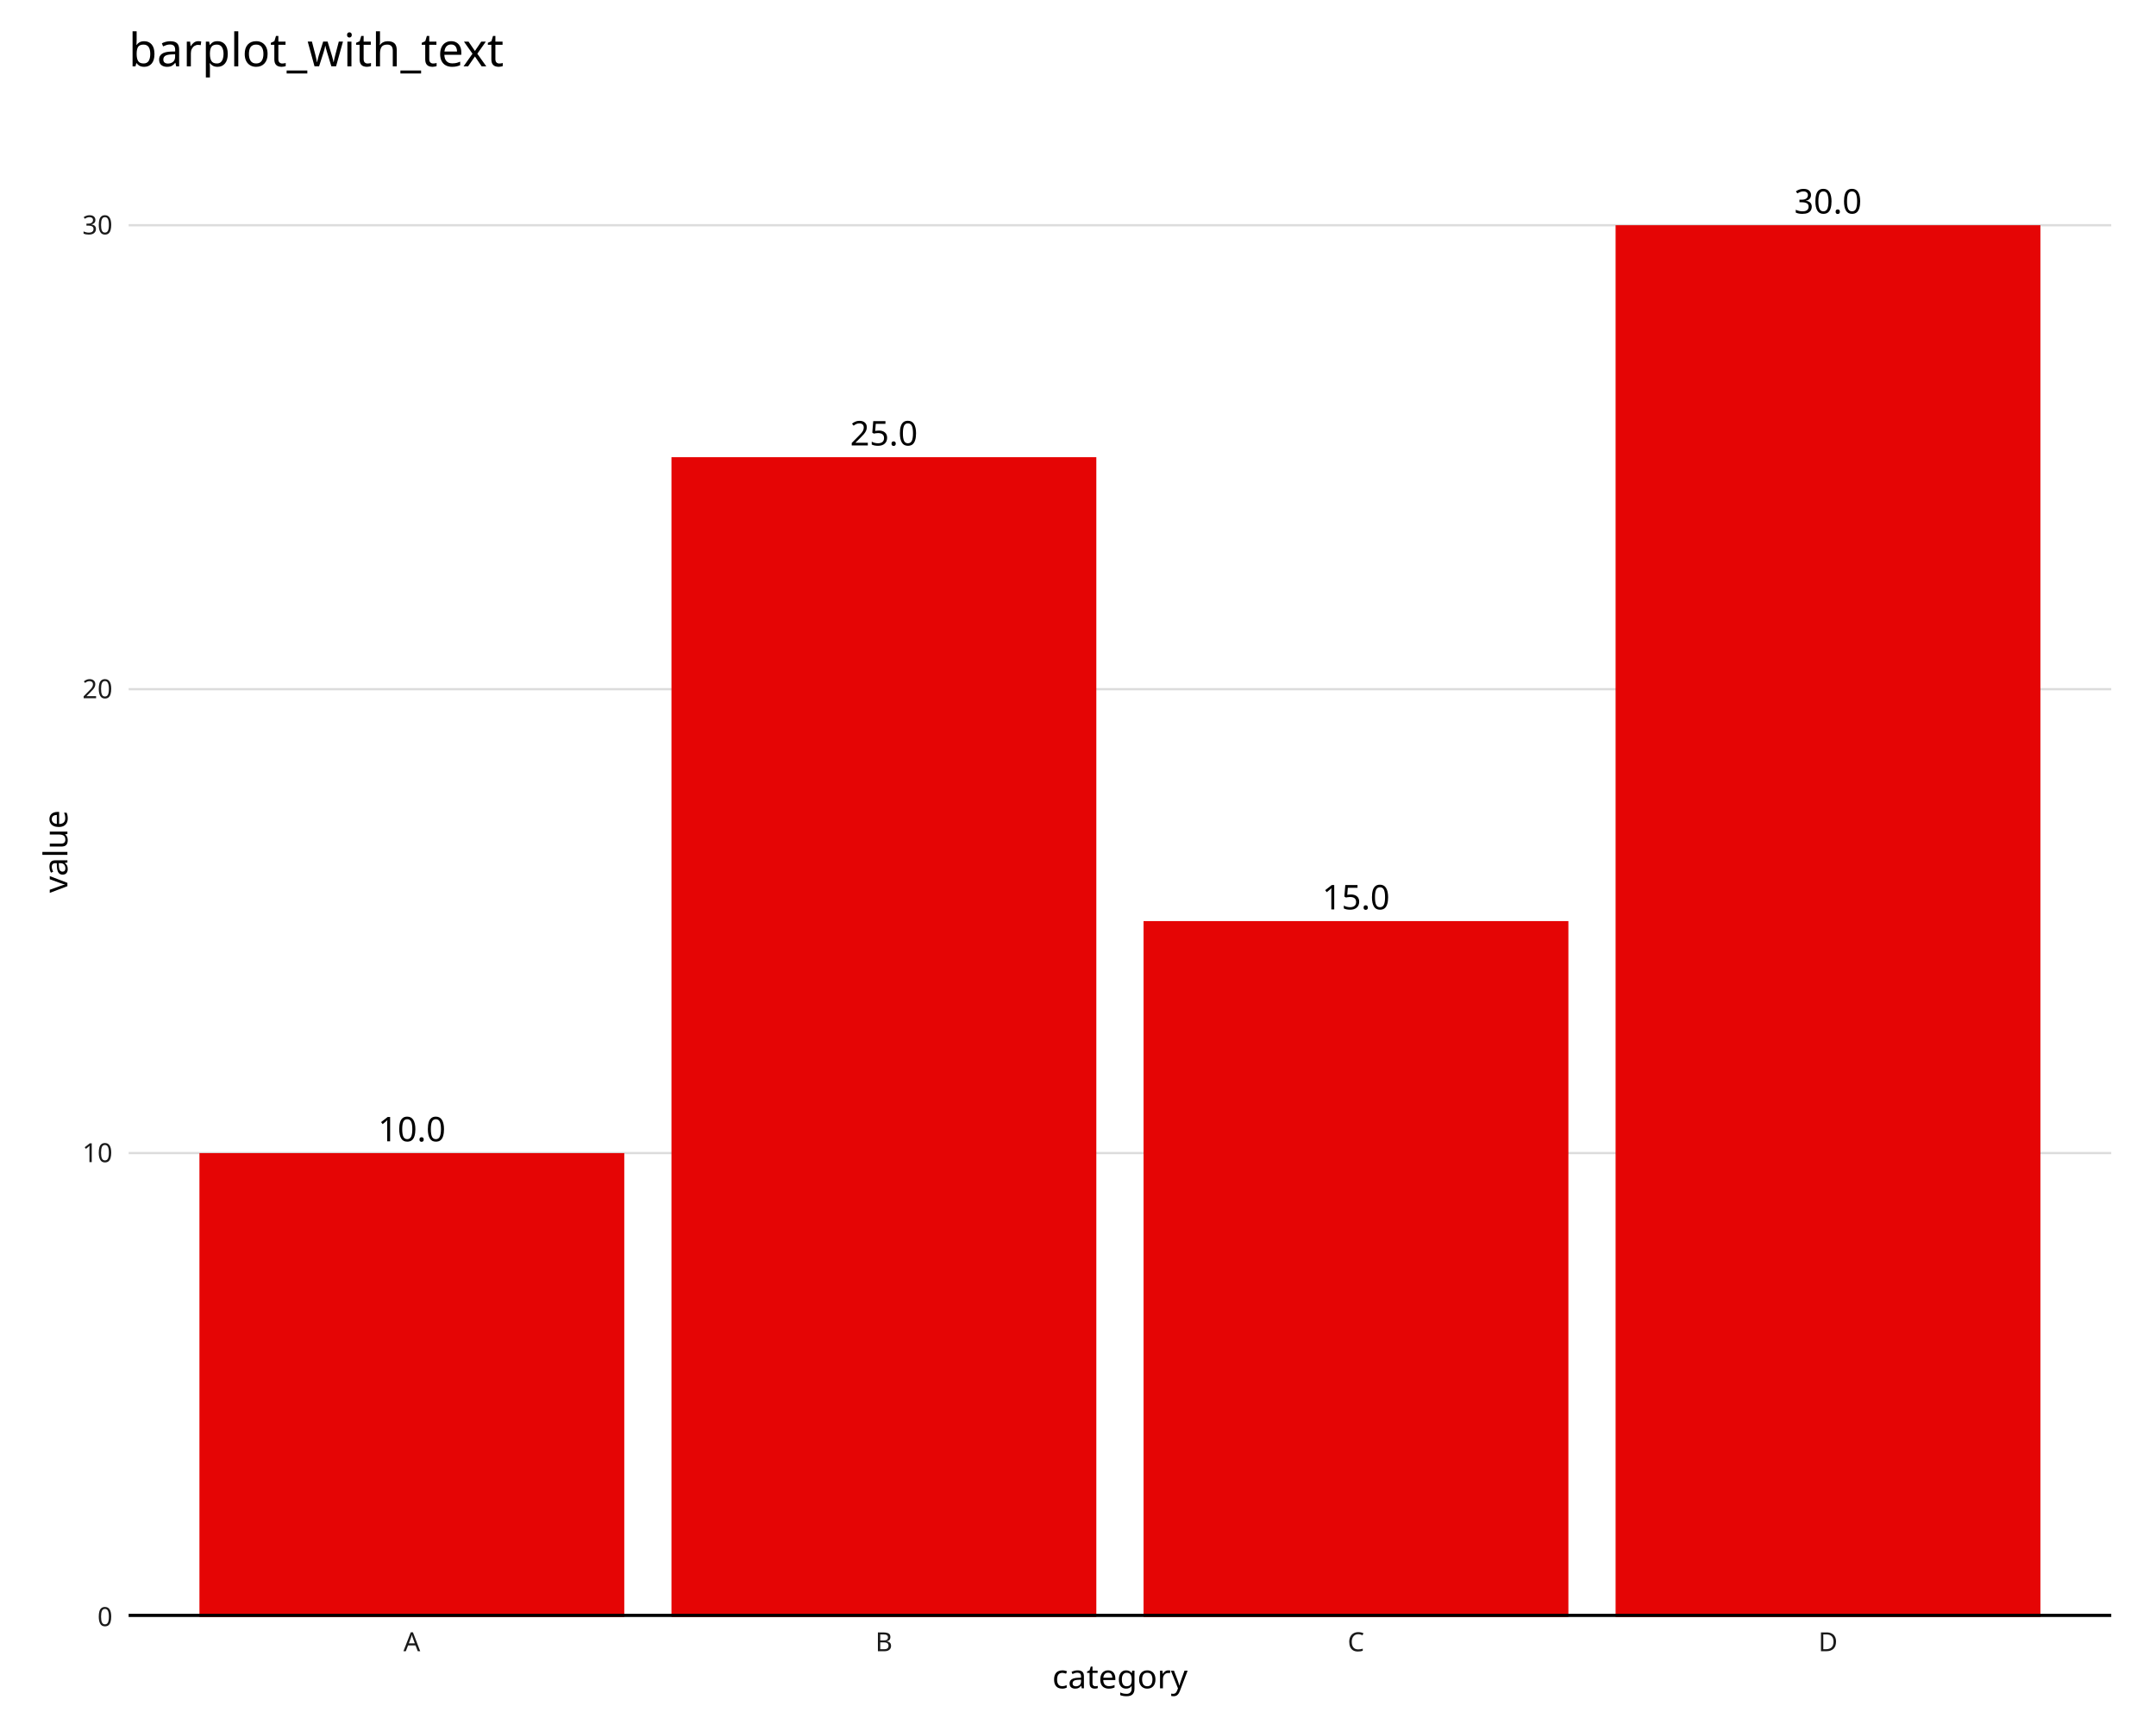
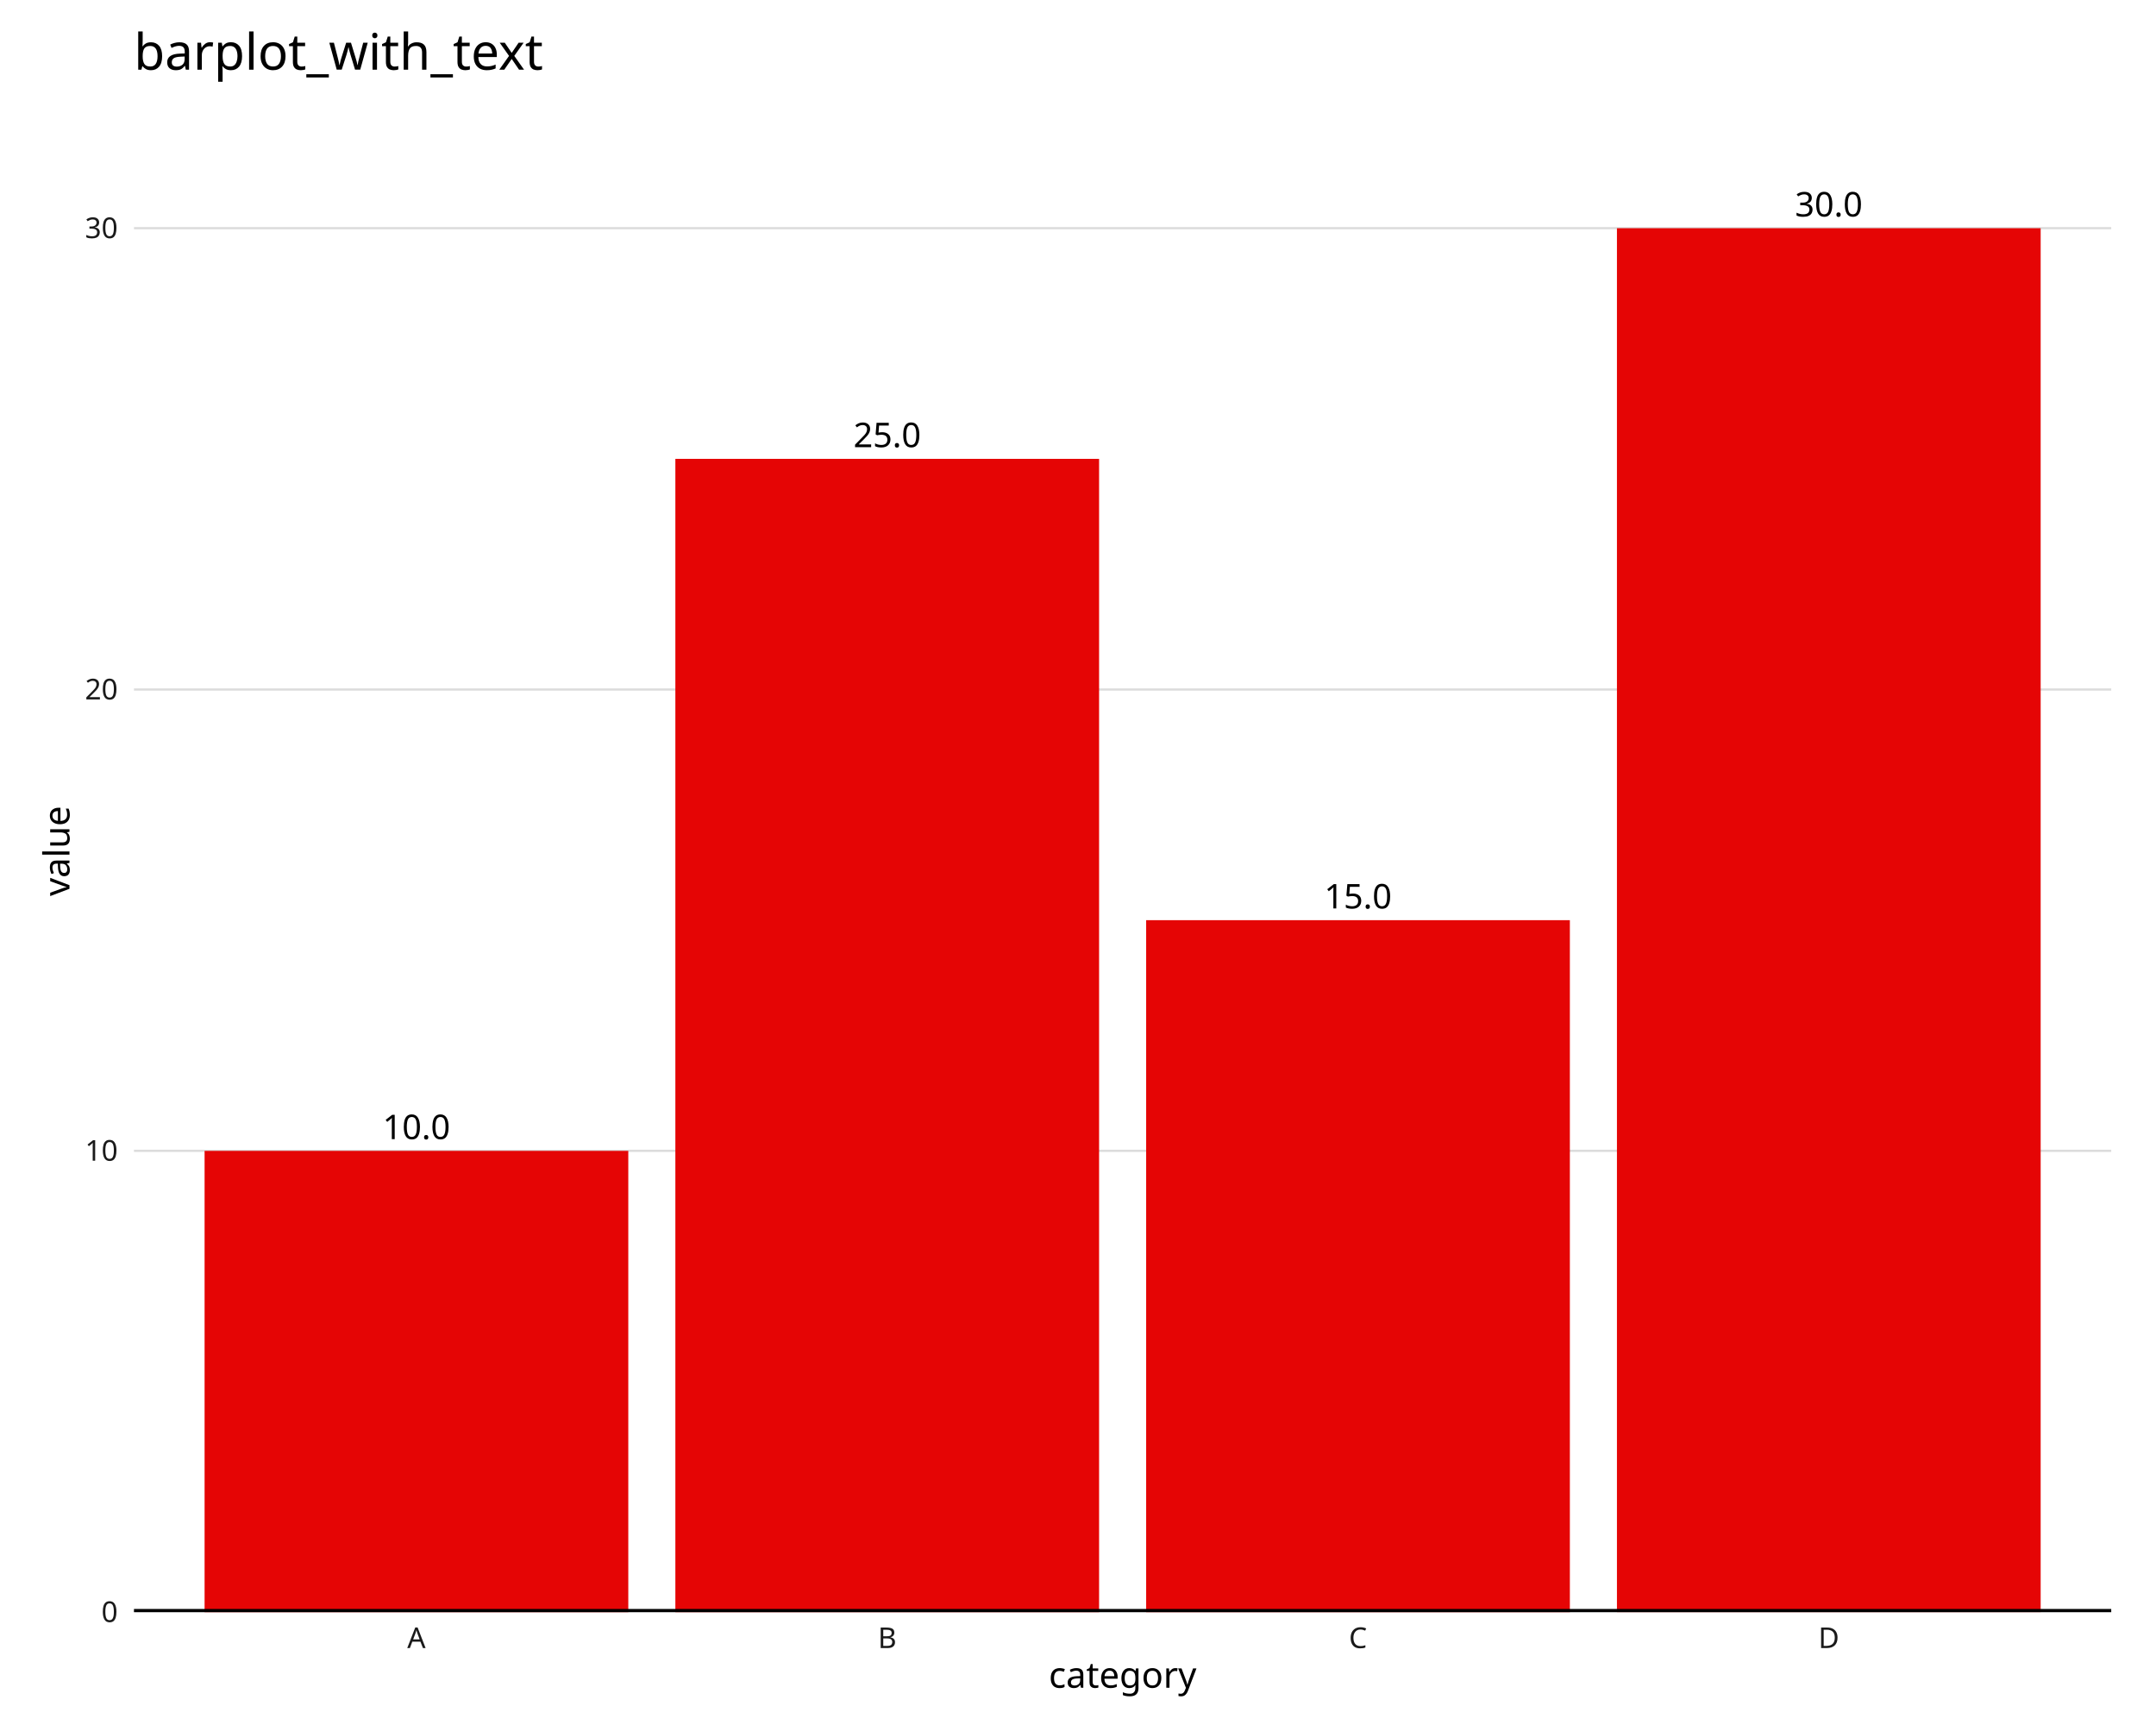
<svg xmlns="http://www.w3.org/2000/svg" class="svglite" data-engine-version="2.0" width="720.00pt" height="576.00pt" viewBox="0 0 720.00 576.00">
  <defs>
    <style type="text/css">
    .svglite line, .svglite polyline, .svglite polygon, .svglite path, .svglite rect, .svglite circle {
      fill: none;
      stroke: #000000;
      stroke-linecap: round;
      stroke-linejoin: round;
      stroke-miterlimit: 10.00;
    }
  </style>
  </defs>
  <rect width="100%" height="100%" style="stroke: none; fill: #FFFFFF;" />
  <defs>
    <clipPath id="cpMC4wMHw3MjAuMDB8MC4wMHw1NzYuMDA=">
      <rect x="0.00" y="0.00" width="720.00" height="576.00" />
    </clipPath>
  </defs>
  <g clip-path="url(#cpMC4wMHw3MjAuMDB8MC4wMHw1NzYuMDA=)">
    <rect x="0.00" y="0.00" width="720.00" height="576.00" style="stroke-width: 1.16; stroke: none; fill: #FFFFFF;" />
  </g>
  <defs>
-     <clipPath id="cpNDIuOTZ8NzA1LjA2fDI4Ljc0fDUzOS45Mw==">
-       <rect x="42.96" y="28.74" width="662.10" height="511.19" />
+     <clipPath id="cpNDQuNzR8NzA1LjA2fDI5Ljk5fDUzOC4zMg==">
+       <rect x="44.74" y="29.99" width="660.31" height="508.33" />
    </clipPath>
  </defs>
-   <g clip-path="url(#cpNDIuOTZ8NzA1LjA2fDI4Ljc0fDUzOS45Mw==)">
-     <polyline points="42.96,539.93 705.06,539.93 " style="stroke-width: 0.75; stroke: #DCDCDC; stroke-linecap: butt;" />
-     <polyline points="42.96,385.03 705.06,385.03 " style="stroke-width: 0.75; stroke: #DCDCDC; stroke-linecap: butt;" />
-     <polyline points="42.96,230.12 705.06,230.12 " style="stroke-width: 0.75; stroke: #DCDCDC; stroke-linecap: butt;" />
-     <polyline points="42.96,75.21 705.06,75.21 " style="stroke-width: 0.75; stroke: #DCDCDC; stroke-linecap: butt;" />
-     <rect x="66.60" y="385.03" width="141.88" height="154.91" style="stroke-width: 1.16; stroke: none; stroke-linecap: butt; stroke-linejoin: miter; fill: #E50505;" />
-     <rect x="224.24" y="152.66" width="141.88" height="387.27" style="stroke-width: 1.16; stroke: none; stroke-linecap: butt; stroke-linejoin: miter; fill: #E50505;" />
-     <rect x="381.89" y="307.57" width="141.88" height="232.36" style="stroke-width: 1.16; stroke: none; stroke-linecap: butt; stroke-linejoin: miter; fill: #E50505;" />
-     <rect x="539.53" y="75.21" width="141.88" height="464.72" style="stroke-width: 1.16; stroke: none; stroke-linecap: butt; stroke-linejoin: miter; fill: #E50505;" />
-     <line x1="42.96" y1="539.93" x2="705.06" y2="539.93" style="stroke-width: 2.13; stroke-linecap: butt;" />
-     <text x="137.54" y="381.11" text-anchor="middle" style="font-size: 11.38px; font-family: sans;" textLength="22.15px" lengthAdjust="spacingAndGlyphs">10.0</text>
-     <text x="295.18" y="148.75" text-anchor="middle" style="font-size: 11.38px; font-family: sans;" textLength="22.15px" lengthAdjust="spacingAndGlyphs">25.0</text>
-     <text x="452.83" y="303.66" text-anchor="middle" style="font-size: 11.38px; font-family: sans;" textLength="22.15px" lengthAdjust="spacingAndGlyphs">15.0</text>
-     <text x="610.47" y="71.30" text-anchor="middle" style="font-size: 11.38px; font-family: sans;" textLength="22.15px" lengthAdjust="spacingAndGlyphs">30.0</text>
+   <g clip-path="url(#cpNDQuNzR8NzA1LjA2fDI5Ljk5fDUzOC4zMg==)">
+     <polyline points="44.74,538.32 705.06,538.32 " style="stroke-width: 0.75; stroke: #DCDCDC; stroke-linecap: butt;" />
+     <polyline points="44.74,384.28 705.06,384.28 " style="stroke-width: 0.75; stroke: #DCDCDC; stroke-linecap: butt;" />
+     <polyline points="44.74,230.24 705.06,230.24 " style="stroke-width: 0.75; stroke: #DCDCDC; stroke-linecap: butt;" />
+     <polyline points="44.74,76.20 705.06,76.20 " style="stroke-width: 0.75; stroke: #DCDCDC; stroke-linecap: butt;" />
+     <rect x="68.32" y="384.28" width="141.50" height="154.04" style="stroke-width: 1.16; stroke: none; stroke-linecap: butt; stroke-linejoin: miter; fill: #E50505;" />
+     <rect x="225.54" y="153.22" width="141.50" height="385.10" style="stroke-width: 1.16; stroke: none; stroke-linecap: butt; stroke-linejoin: miter; fill: #E50505;" />
+     <rect x="382.76" y="307.26" width="141.50" height="231.06" style="stroke-width: 1.16; stroke: none; stroke-linecap: butt; stroke-linejoin: miter; fill: #E50505;" />
+     <rect x="539.98" y="76.20" width="141.50" height="462.11" style="stroke-width: 1.16; stroke: none; stroke-linecap: butt; stroke-linejoin: miter; fill: #E50505;" />
+     <line x1="44.74" y1="538.32" x2="705.06" y2="538.32" style="stroke-width: 2.13; stroke-linecap: butt;" />
+     <text x="139.07" y="380.37" text-anchor="middle" style="font-size: 11.38px; font-family: sans;" textLength="22.15px" lengthAdjust="spacingAndGlyphs">10.0</text>
+     <text x="296.29" y="149.31" text-anchor="middle" style="font-size: 11.38px; font-family: sans;" textLength="22.15px" lengthAdjust="spacingAndGlyphs">25.0</text>
+     <text x="453.51" y="303.35" text-anchor="middle" style="font-size: 11.38px; font-family: sans;" textLength="22.15px" lengthAdjust="spacingAndGlyphs">15.0</text>
+     <text x="610.73" y="72.29" text-anchor="middle" style="font-size: 11.38px; font-family: sans;" textLength="22.15px" lengthAdjust="spacingAndGlyphs">30.0</text>
  </g>
  <g clip-path="url(#cpMC4wMHw3MjAuMDB8MC4wMHw1NzYuMDA=)">
-     <text x="37.58" y="542.96" text-anchor="end" style="font-size: 8.80px; fill: #1A1A1A; font-family: sans;" textLength="4.89px" lengthAdjust="spacingAndGlyphs">0</text>
-     <text x="37.58" y="388.05" text-anchor="end" style="font-size: 8.80px; fill: #1A1A1A; font-family: sans;" textLength="9.79px" lengthAdjust="spacingAndGlyphs">10</text>
-     <text x="37.58" y="233.15" text-anchor="end" style="font-size: 8.80px; fill: #1A1A1A; font-family: sans;" textLength="9.79px" lengthAdjust="spacingAndGlyphs">20</text>
-     <text x="37.58" y="78.24" text-anchor="end" style="font-size: 8.80px; fill: #1A1A1A; font-family: sans;" textLength="9.79px" lengthAdjust="spacingAndGlyphs">30</text>
-     <text x="137.54" y="551.37" text-anchor="middle" style="font-size: 8.80px; fill: #1A1A1A; font-family: sans;" textLength="5.87px" lengthAdjust="spacingAndGlyphs">A</text>
-     <text x="295.18" y="551.37" text-anchor="middle" style="font-size: 8.80px; fill: #1A1A1A; font-family: sans;" textLength="5.87px" lengthAdjust="spacingAndGlyphs">B</text>
-     <text x="452.83" y="551.37" text-anchor="middle" style="font-size: 8.80px; fill: #1A1A1A; font-family: sans;" textLength="6.36px" lengthAdjust="spacingAndGlyphs">C</text>
-     <text x="610.47" y="551.37" text-anchor="middle" style="font-size: 8.80px; fill: #1A1A1A; font-family: sans;" textLength="6.36px" lengthAdjust="spacingAndGlyphs">D</text>
-     <text x="374.01" y="563.75" text-anchor="middle" style="font-size: 11.00px; font-family: sans;" textLength="42.20px" lengthAdjust="spacingAndGlyphs">category</text>
-     <text transform="translate(22.51,284.34) rotate(-90)" text-anchor="middle" style="font-size: 11.00px; font-family: sans;" textLength="26.30px" lengthAdjust="spacingAndGlyphs">value</text>
-     <text x="42.96" y="22.16" style="font-size: 15.40px; font-family: sans;" textLength="116.43px" lengthAdjust="spacingAndGlyphs">barplot_with_text</text>
+     <text x="39.36" y="541.62" text-anchor="end" style="font-size: 9.60px; fill: #1A1A1A; font-family: sans;" textLength="5.34px" lengthAdjust="spacingAndGlyphs">0</text>
+     <text x="39.36" y="387.58" text-anchor="end" style="font-size: 9.60px; fill: #1A1A1A; font-family: sans;" textLength="10.68px" lengthAdjust="spacingAndGlyphs">10</text>
+     <text x="39.36" y="233.55" text-anchor="end" style="font-size: 9.60px; fill: #1A1A1A; font-family: sans;" textLength="10.68px" lengthAdjust="spacingAndGlyphs">20</text>
+     <text x="39.36" y="79.51" text-anchor="end" style="font-size: 9.60px; fill: #1A1A1A; font-family: sans;" textLength="10.68px" lengthAdjust="spacingAndGlyphs">30</text>
+     <text x="139.07" y="550.31" text-anchor="middle" style="font-size: 9.60px; fill: #1A1A1A; font-family: sans;" textLength="6.41px" lengthAdjust="spacingAndGlyphs">A</text>
+     <text x="296.29" y="550.31" text-anchor="middle" style="font-size: 9.60px; fill: #1A1A1A; font-family: sans;" textLength="6.41px" lengthAdjust="spacingAndGlyphs">B</text>
+     <text x="453.51" y="550.31" text-anchor="middle" style="font-size: 9.60px; fill: #1A1A1A; font-family: sans;" textLength="6.94px" lengthAdjust="spacingAndGlyphs">C</text>
+     <text x="610.73" y="550.31" text-anchor="middle" style="font-size: 9.60px; fill: #1A1A1A; font-family: sans;" textLength="6.94px" lengthAdjust="spacingAndGlyphs">D</text>
+     <text x="374.90" y="563.55" text-anchor="middle" style="font-size: 12.00px; font-family: sans;" textLength="46.04px" lengthAdjust="spacingAndGlyphs">category</text>
+     <text transform="translate(23.20,284.16) rotate(-90)" text-anchor="middle" style="font-size: 12.00px; font-family: sans;" textLength="28.69px" lengthAdjust="spacingAndGlyphs">value</text>
+     <text x="44.74" y="23.27" style="font-size: 16.80px; font-family: sans;" textLength="127.02px" lengthAdjust="spacingAndGlyphs">barplot_with_text</text>
  </g>
</svg>
